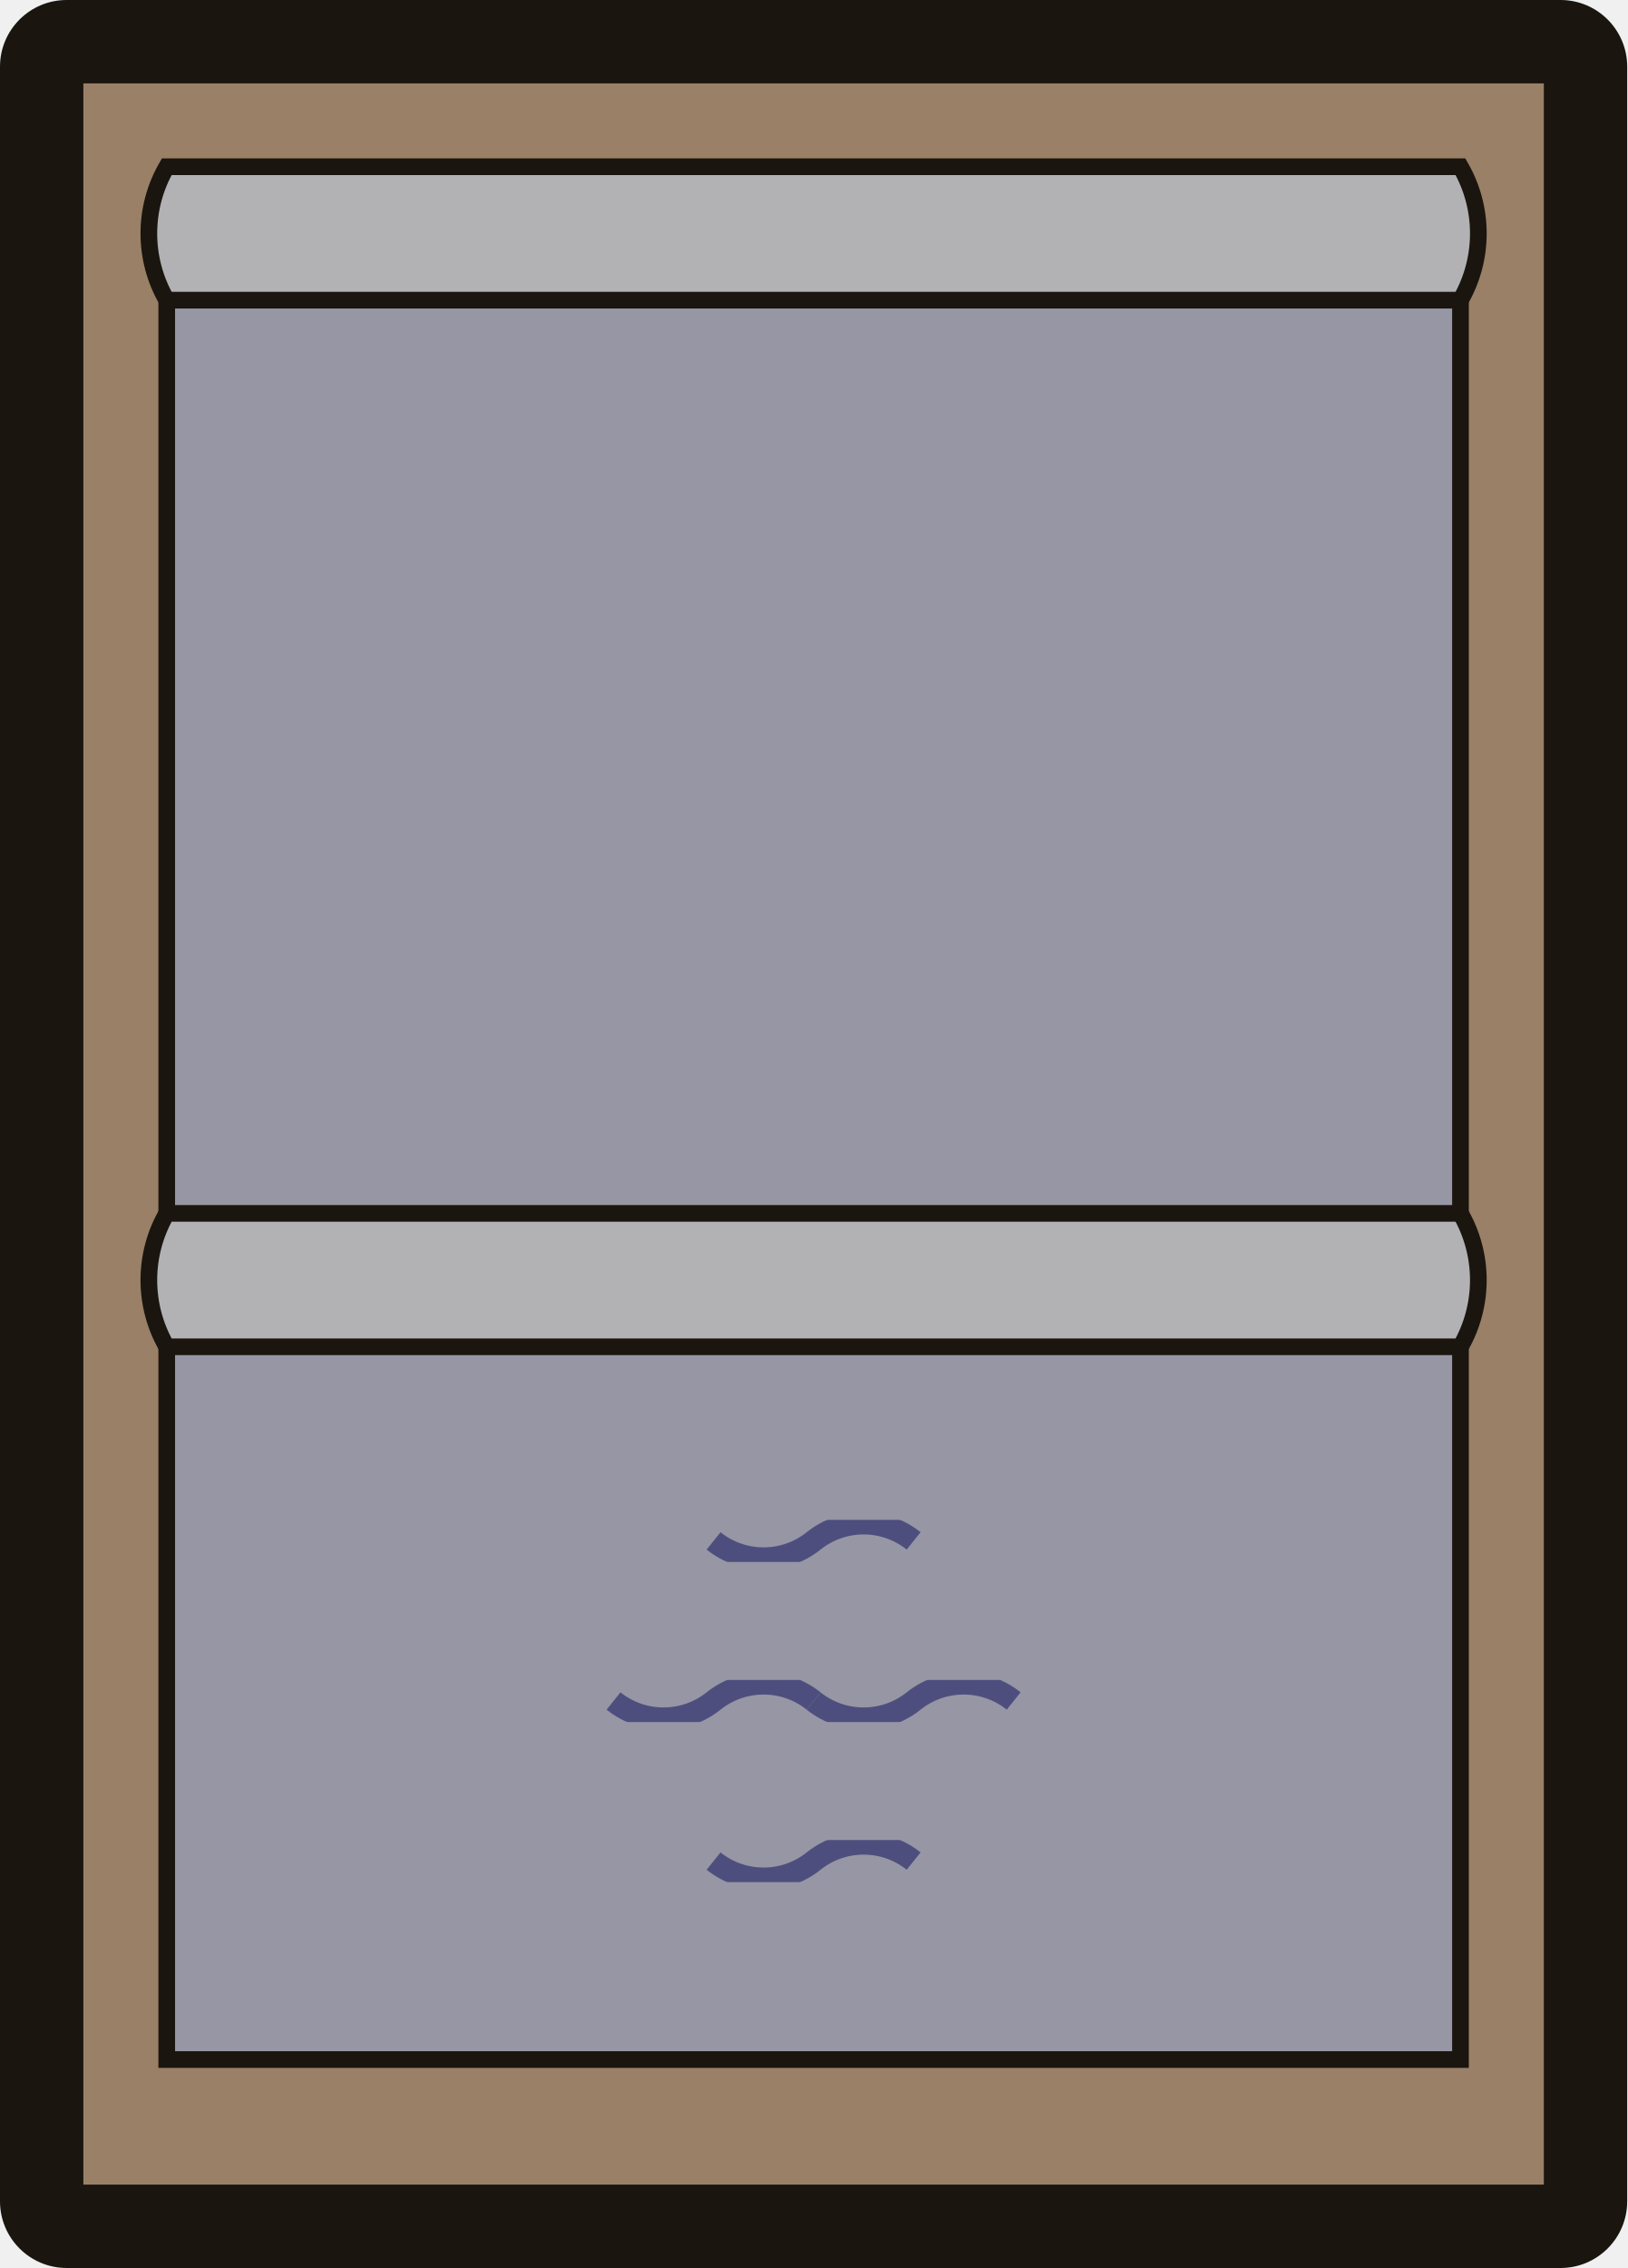
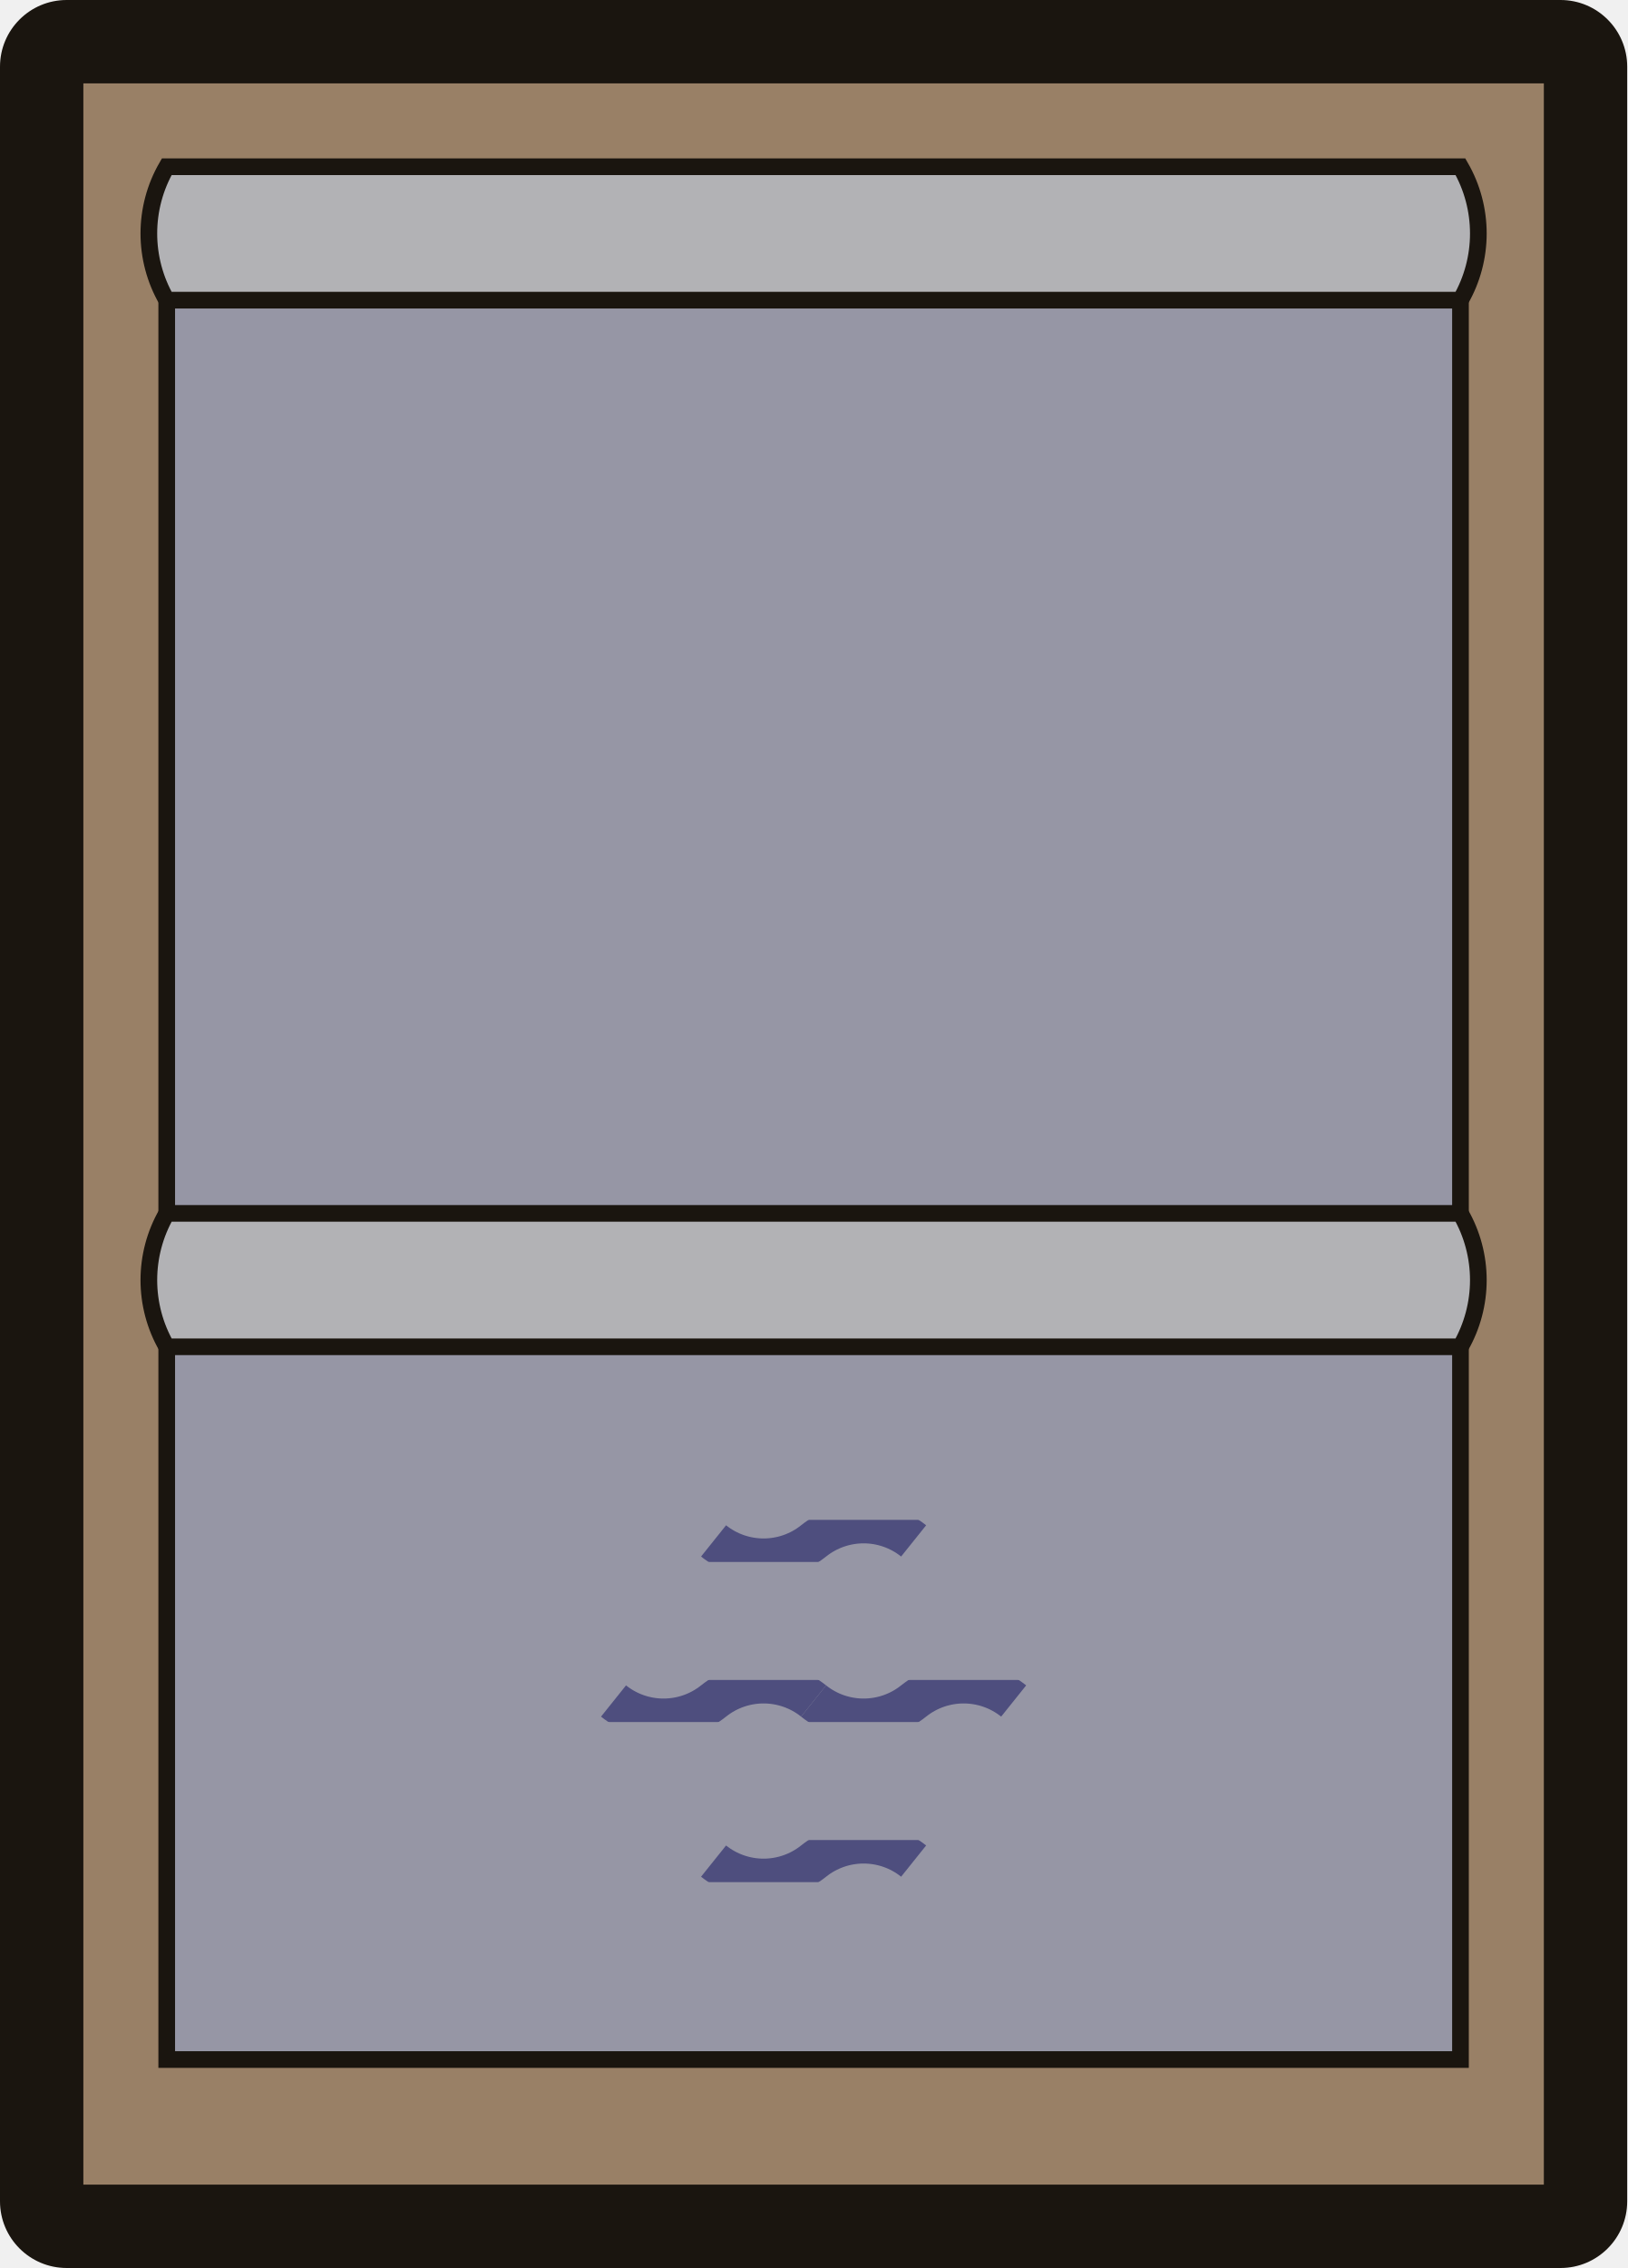
<svg height="1360" width="976">
  <rect x="0" y="0" width="976" height="1360" rx="40" fill="#1a150f" />
  <rect x="50" y="50" width="876" height="1260" rx="0" fill="#998066" />
  <mask id="bodymask" mask-type="luminance">
    <rect x="50" y="50" width="876" height="1260" rx="0" fill="white" />
  </mask>
  <rect x="100" y="150" width="776" height="1085.0" rx="0" style="fill:#9696a5;stroke:#1a150f;stroke-width:10.0" />
  <path d="M100 100 L 876 100 A 80 80 0 0 1 876 180 L 100 180 A 80 80 0 0 1 100 100 Z" style="fill:#b2b2b5;stroke:#1a150f;stroke-width:10.0" />
  <path d="M100 727.6 L 876 727.6 A 80 80 0 0 1 876 807.6 L 100 807.6 A 80 80 0 0 1 100 727.6 Z" style="fill:#b2b2b5;stroke:#1a150f;stroke-width:10.0" />
-   <path d="M428.0 924.0A48.0 48.0 0 0 0 488.0 924.0 48.0 48.0 0 0 1 548.0 924.0 48.0 48.0 0 0 0 488.0 924.0 48.0 48.0 0 0 1 428.0 924.0 " stroke="#4e4e7e" stroke-width="13.32" fill="none" mask="url(#bodymask)" />
-   <path d="M368 1020.0A48.0 48.0 0 0 0 428.0 1020.0 48.0 48.0 0 0 1 488.0 1020.0 48.0 48.0 0 0 0 428.0 1020.0 48.0 48.0 0 0 1 368 1020.0" stroke="#4e4e7e" stroke-width="13.32" fill="none" mask="url(#bodymask)" />
-   <path d="M428.0 1116.0A48.0 48.0 0 0 0 488.0 1116.0 48.0 48.0 0 0 1 548.0 1116.0 48.0 48.0 0 0 0 488.0 1116.0 48.0 48.0 0 0 1 428.0 1116.0 " stroke="#4e4e7e" stroke-width="13.32" fill="none" mask="url(#bodymask)" />
-   <path d="M488 1020.0A48.0 48.0 0 0 0 548.0 1020.0 48.0 48.0 0 0 1 608.0 1020.0 48.0 48.0 0 0 0 548.0 1020.0 48.0 48.0 0 0 1 488 1020.0" stroke="#4e4e7e" stroke-width="13.32" fill="none" mask="url(#bodymask)" />
+   <path d="M428.0 924.0A48.0 48.0 0 0 0 488.0 924.0 48.0 48.0 0 0 1 548.0 924.0 48.0 48.0 0 0 0 488.0 924.0 48.0 48.0 0 0 1 428.0 924.0 " stroke="#4e4e7e" stroke-width="24.0" fill="none" mask="url(#bodymask)" />
+   <path d="M368 1020.0A48.0 48.0 0 0 0 428.0 1020.0 48.0 48.0 0 0 1 488.0 1020.0 48.0 48.0 0 0 0 428.0 1020.0 48.0 48.0 0 0 1 368 1020.0" stroke="#4e4e7e" stroke-width="24.0" fill="none" mask="url(#bodymask)" />
+   <path d="M428.0 1116.0A48.0 48.0 0 0 0 488.0 1116.0 48.0 48.0 0 0 1 548.0 1116.0 48.0 48.0 0 0 0 488.0 1116.0 48.0 48.0 0 0 1 428.0 1116.0 " stroke="#4e4e7e" stroke-width="24.0" fill="none" mask="url(#bodymask)" />
+   <path d="M488 1020.0A48.0 48.0 0 0 0 548.0 1020.0 48.0 48.0 0 0 1 608.0 1020.0 48.0 48.0 0 0 0 548.0 1020.0 48.0 48.0 0 0 1 488 1020.0" stroke="#4e4e7e" stroke-width="24.0" fill="none" mask="url(#bodymask)" />
</svg>
